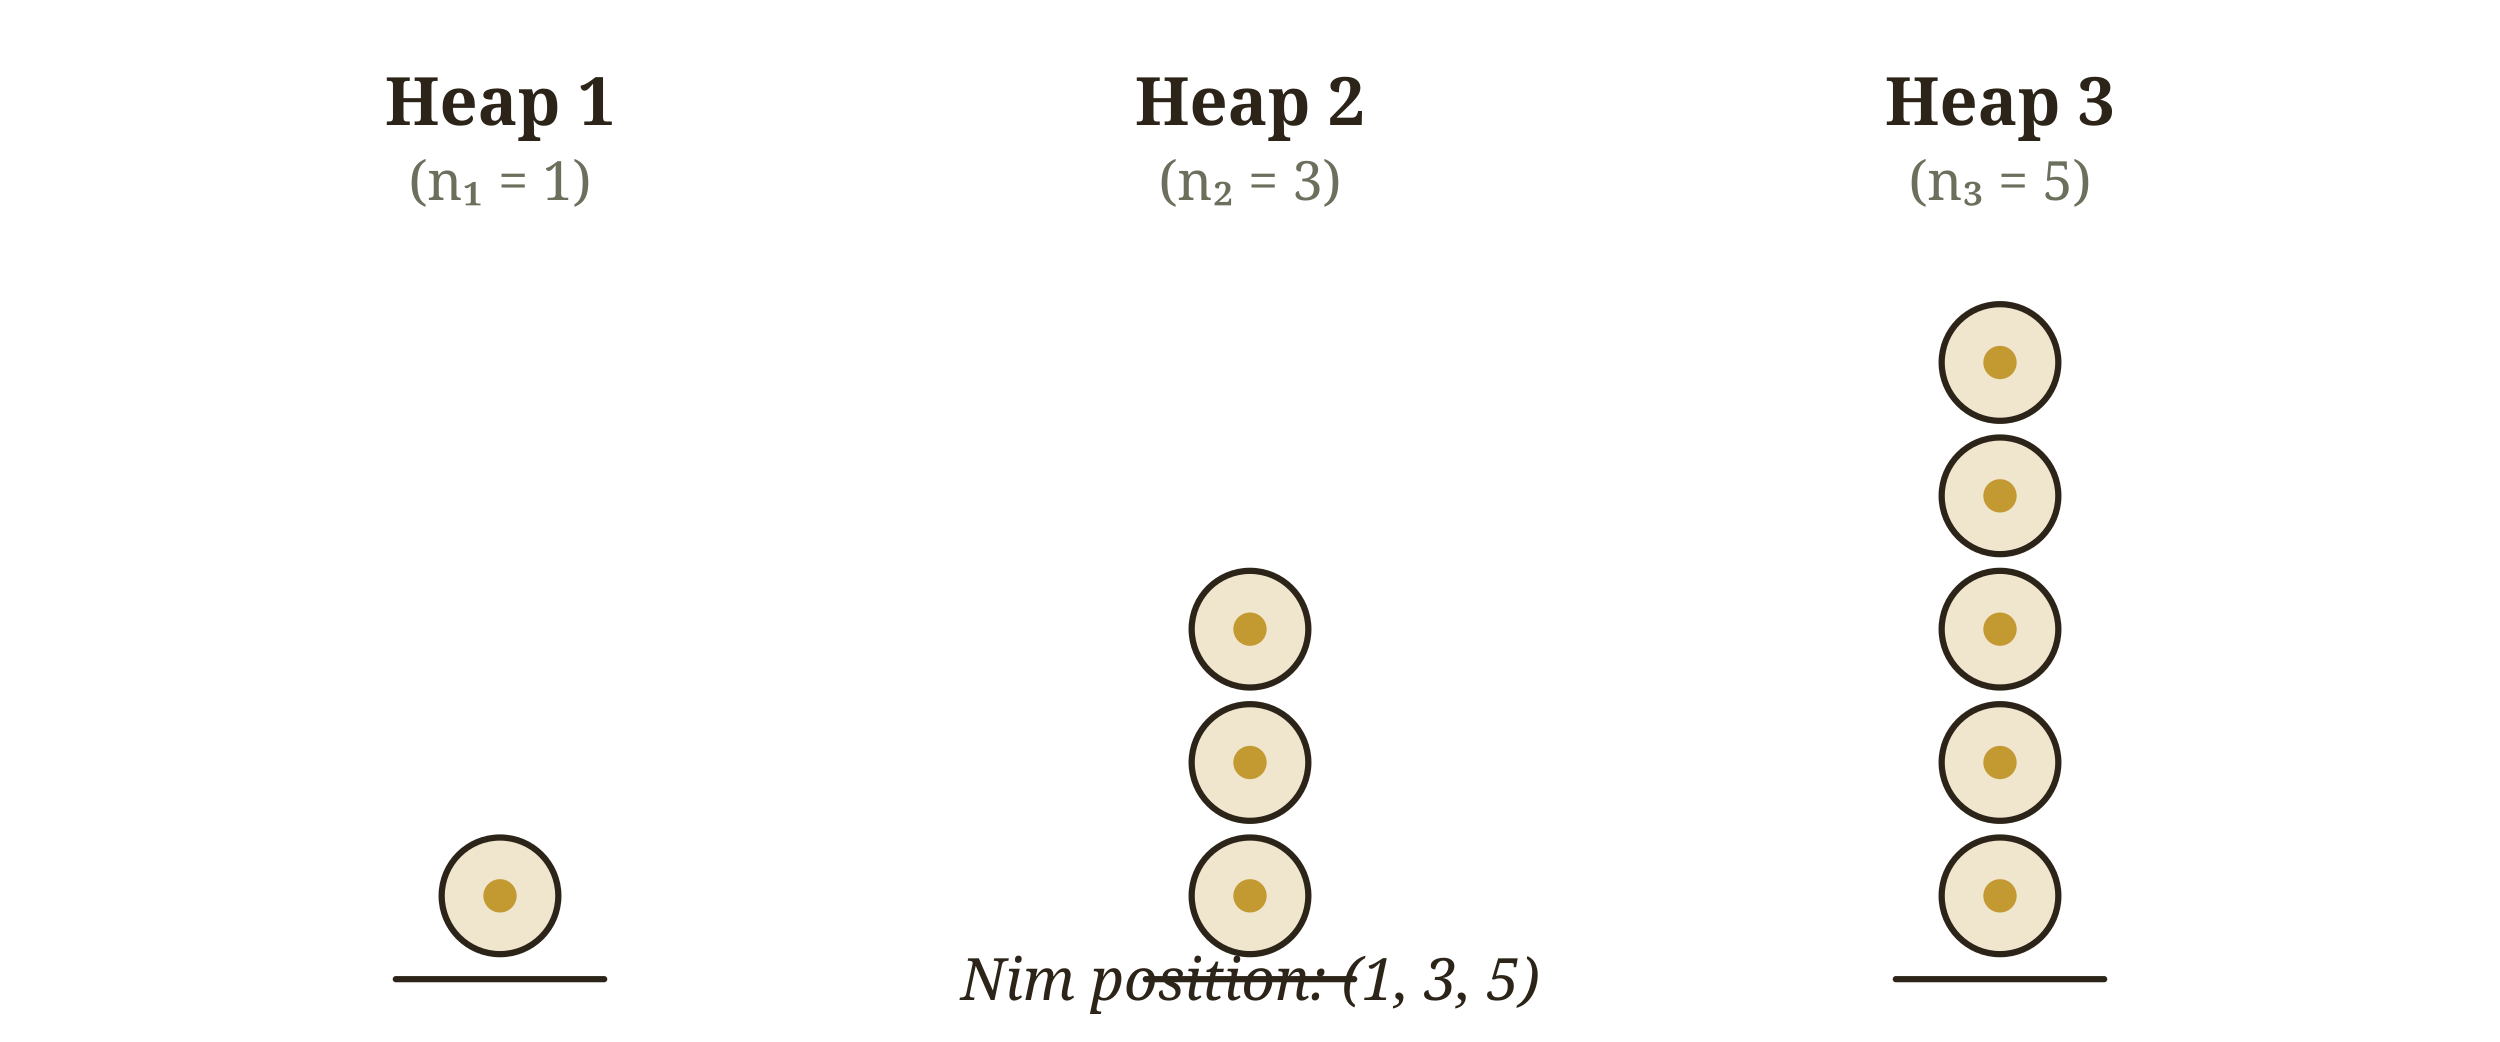
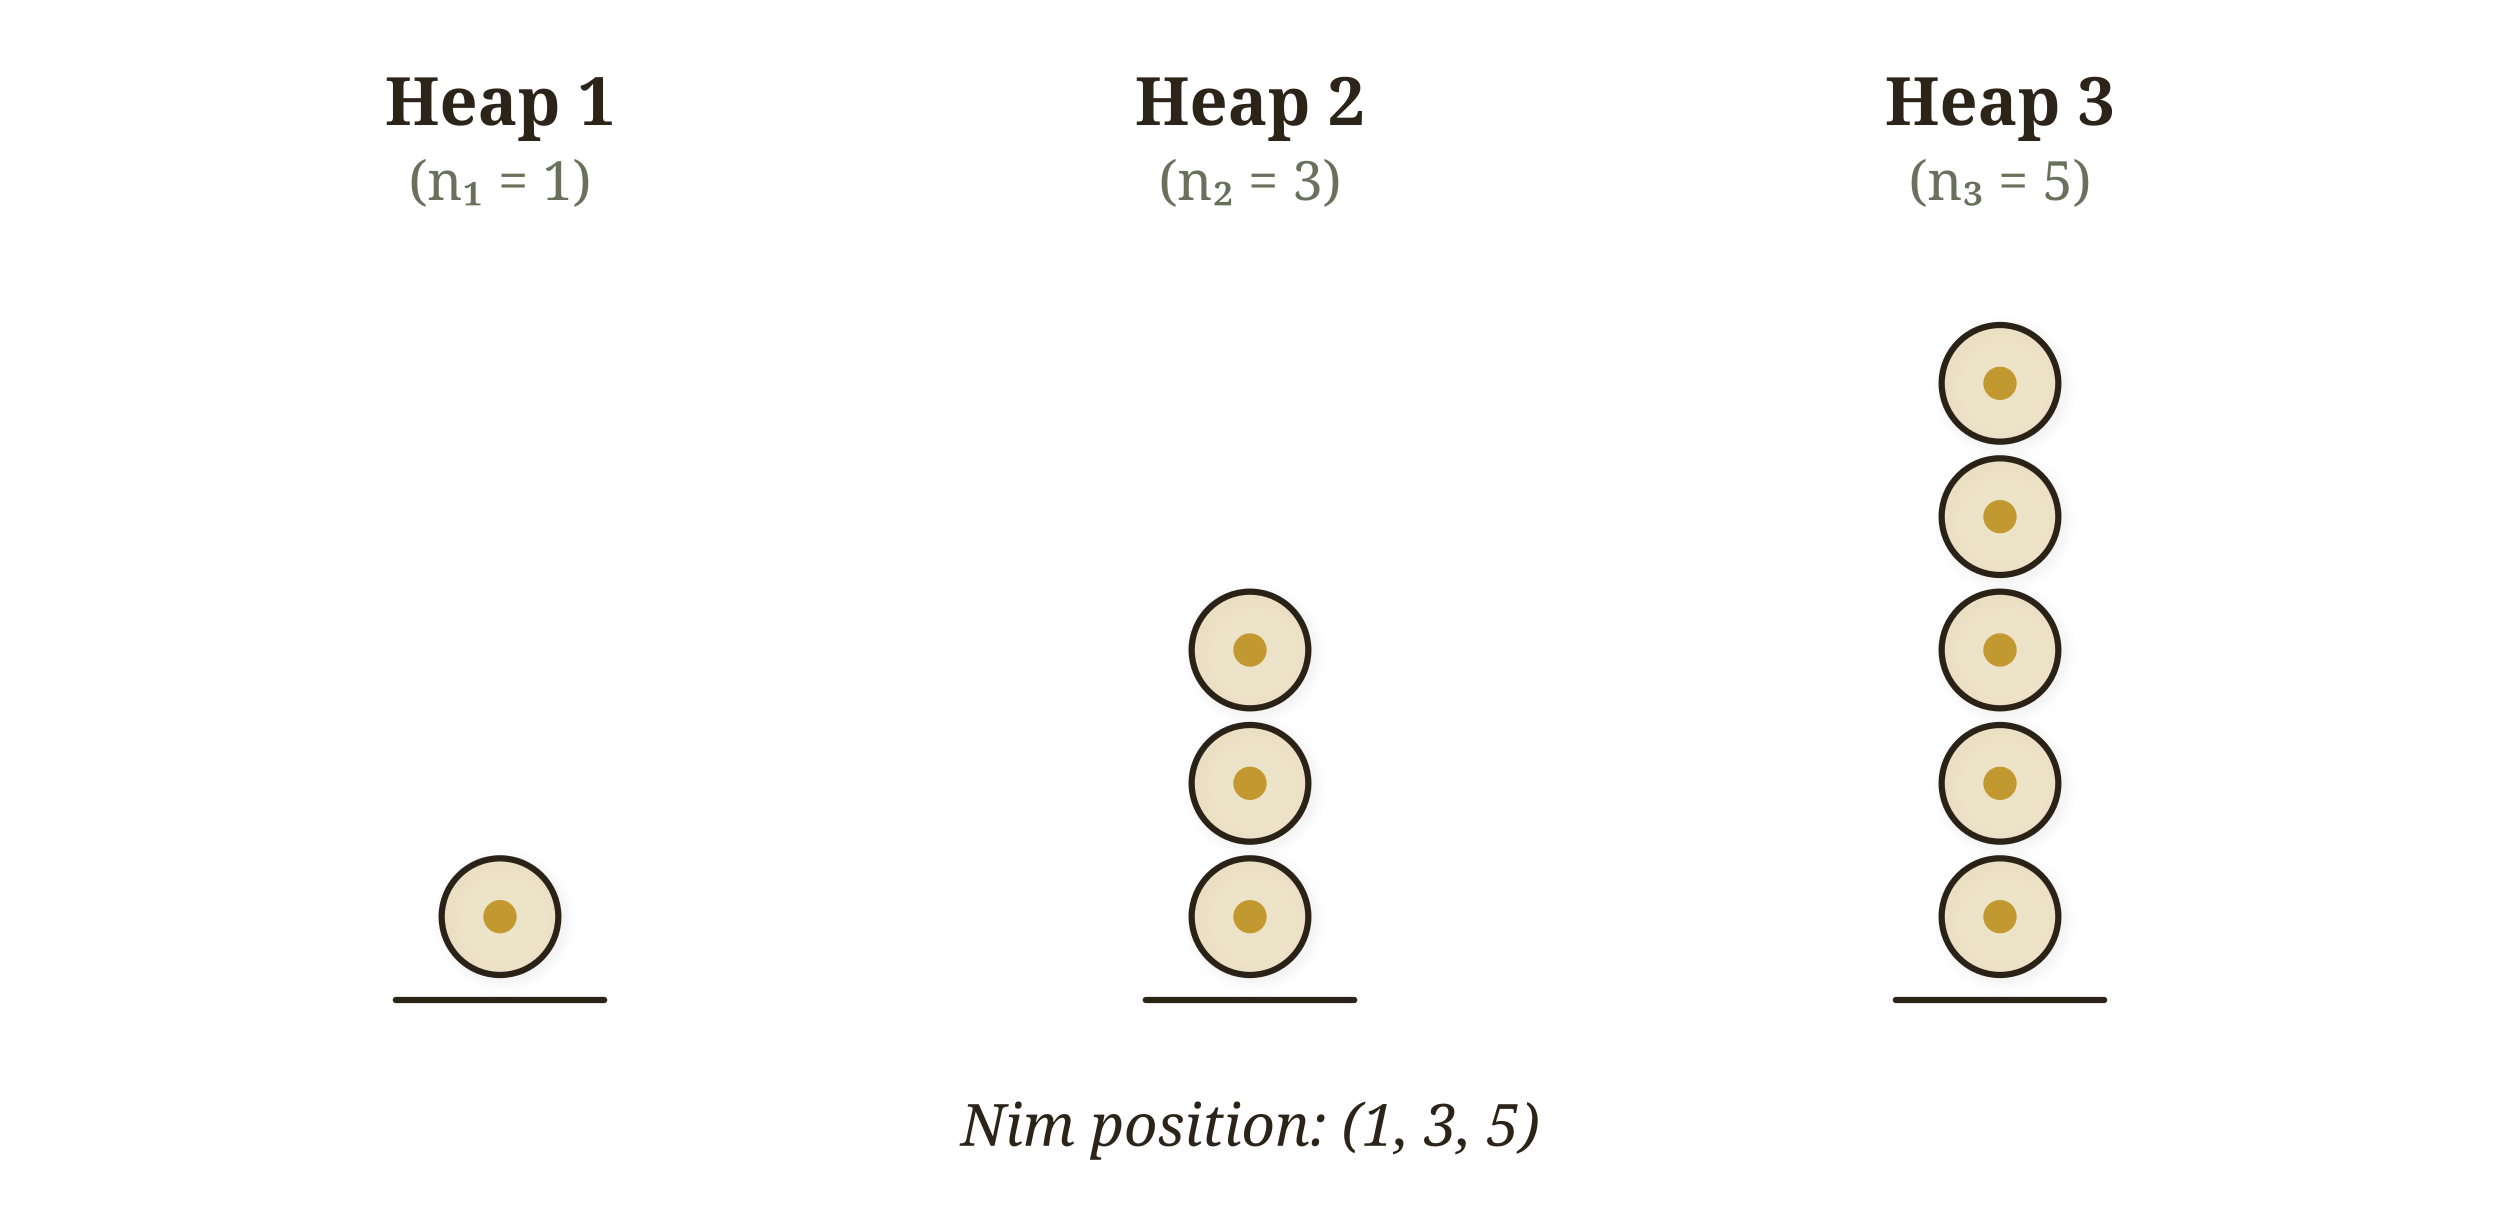
- <svg xmlns="http://www.w3.org/2000/svg" width="600" height="250" viewBox="0 0 600 250">
+ <svg xmlns="http://www.w3.org/2000/svg" width="600" height="290" viewBox="0 0 600 290">
+   <style>
+   @media (prefers-color-scheme: dark) {
+     .bg { fill: #1C1917; }
+     .txt { fill: #E8E0D4; }
+     .txt-sec { fill: #8B9A6B; }
+     .accent { fill: #D4A843; }
+     .accent-stroke { stroke: #D4A843; }
+     .sienna { fill: #C97A50; }
+     .sienna-stroke { stroke: #C97A50; }
+     .olive { fill: #8B9A6B; }
+     .olive-stroke { stroke: #8B9A6B; }
+     .border-stroke { stroke: #44403C; }
+     .line { stroke: #E8E0D4; }
+     .line-light { stroke: #44403C; }
+     .node-fill { fill: #1C1917; }
+     .node-stroke { stroke: #E8E0D4; }
+     .accent-bg { fill: #D4A843; fill-opacity: 0.2; }
+     .olive-bg { fill: #8B9A6B; fill-opacity: 0.2; }
+     .sienna-bg { fill: #C97A50; fill-opacity: 0.2; }
+     .marker-dark { fill: #E8E0D4; }
+     .marker-accent { fill: #D4A843; }
+     .marker-olive { fill: #8B9A6B; }
+     .marker-sienna { fill: #C97A50; }
+     .xor-bg { fill: #D4A843; fill-opacity: 0.12; }
+     .highlight-bg { fill: #D4A843; fill-opacity: 0.08; }
+     .kernel-fill { fill: #D4A843; }
+     .p-fill { fill: #8B9A6B; }
+     .n-fill { fill: #C97A50; }
+   }
+   .dark .bg { fill: #1C1917; }
+   .dark .txt { fill: #E8E0D4; }
+   .dark .txt-sec { fill: #8B9A6B; }
+   .dark .accent { fill: #D4A843; }
+   .dark .accent-stroke { stroke: #D4A843; }
+   .dark .sienna { fill: #C97A50; }
+   .dark .sienna-stroke { stroke: #C97A50; }
+   .dark .olive { fill: #8B9A6B; }
+   .dark .olive-stroke { stroke: #8B9A6B; }
+   .dark .border-stroke { stroke: #44403C; }
+   .dark .line { stroke: #E8E0D4; }
+   .dark .line-light { stroke: #44403C; }
+   .dark .node-fill { fill: #1C1917; }
+   .dark .node-stroke { stroke: #E8E0D4; }
+   .dark .accent-bg { fill: #D4A843; fill-opacity: 0.2; }
+   .dark .olive-bg { fill: #8B9A6B; fill-opacity: 0.2; }
+   .dark .sienna-bg { fill: #C97A50; fill-opacity: 0.2; }
+   .dark .marker-dark { fill: #E8E0D4; }
+   .dark .marker-accent { fill: #D4A843; }
+   .dark .marker-olive { fill: #8B9A6B; }
+   .dark .marker-sienna { fill: #C97A50; }
+   .dark .xor-bg { fill: #D4A843; fill-opacity: 0.12; }
+   .dark .highlight-bg { fill: #D4A843; fill-opacity: 0.08; }
+   .dark .kernel-fill { fill: #D4A843; }
+   .dark .p-fill { fill: #8B9A6B; }
+   .dark .n-fill { fill: #C97A50; }
+ </style>
+   <defs>
+     <marker id="arr" markerWidth="8" markerHeight="6" refX="7" refY="3" orient="auto">
+       <polygon points="0 0, 8 3, 0 6" class="marker-dark" fill="#2C2418" />
+     </marker>
+     <marker id="arr-accent" markerWidth="8" markerHeight="6" refX="7" refY="3" orient="auto">
+       <polygon points="0 0, 8 3, 0 6" class="marker-accent" fill="#B8860B" />
+     </marker>
+     <marker id="arr-olive" markerWidth="8" markerHeight="6" refX="7" refY="3" orient="auto">
+       <polygon points="0 0, 8 3, 0 6" class="marker-olive" fill="#6B705C" />
+     </marker>
+     <marker id="arr-sienna" markerWidth="8" markerHeight="6" refX="7" refY="3" orient="auto">
+       <polygon points="0 0, 8 3, 0 6" class="marker-sienna" fill="#A0522D" />
+     </marker>
+     <filter id="shadow" x="-10%" y="-10%" width="130%" height="130%">
+       <feDropShadow dx="1" dy="1" stdDeviation="1.5" flood-opacity="0.1" />
+     </filter>
+   </defs>
  <g transform="translate(120, 30)">
-     <text x="0" y="0" text-anchor="middle" font-family="Georgia, serif" font-size="16" fill="#2C2418" font-weight="bold">Heap 1</text>
-     <text x="0" y="18" text-anchor="middle" font-family="Georgia, serif" font-size="13" fill="#6B705C">(n₁ = 1)</text>
-     <circle cx="0" cy="185" r="14" fill="#B8860B" fill-opacity="0.2" stroke="#2C2418" stroke-width="1.5" />
-     <circle cx="0" cy="185" r="4" fill="#B8860B" fill-opacity="0.8" />
-     <line x1="-25" y1="205" x2="25" y2="205" stroke="#2C2418" stroke-width="1.5" stroke-linecap="round" />
+     <text x="0" y="0" text-anchor="middle" font-family="Georgia, serif" font-size="16" class="txt" fill="#2C2418" font-weight="bold" font-style="normal">Heap 1</text>
+     <text x="0" y="18" text-anchor="middle" font-family="Georgia, serif" font-size="13" class="txt-sec" fill="#6B705C" font-weight="normal" font-style="normal">(n₁ = 1)</text>
+     <circle cx="0" cy="190" r="14" class="accent-bg node-stroke" fill="#B8860B" stroke="#2C2418" stroke-width="1.5" fill-opacity="0.2" filter="url(#shadow)" />
+     <circle cx="0" cy="190" r="4" class="accent " fill="#B8860B" stroke="none" stroke-width="0" fill-opacity="0.8" />
+     <line x1="-25" y1="210" x2="25" y2="210" class="line" stroke="#2C2418" stroke-width="1.5" stroke-opacity="1" stroke-linecap="round" />
  </g>
  <g transform="translate(300, 30)">
-     <text x="0" y="0" text-anchor="middle" font-family="Georgia, serif" font-size="16" fill="#2C2418" font-weight="bold">Heap 2</text>
-     <text x="0" y="18" text-anchor="middle" font-family="Georgia, serif" font-size="13" fill="#6B705C">(n₂ = 3)</text>
-     <circle cx="0" cy="185" r="14" fill="#B8860B" fill-opacity="0.2" stroke="#2C2418" stroke-width="1.5" />
-     <circle cx="0" cy="185" r="4" fill="#B8860B" fill-opacity="0.8" />
-     <circle cx="0" cy="153" r="14" fill="#B8860B" fill-opacity="0.2" stroke="#2C2418" stroke-width="1.5" />
-     <circle cx="0" cy="153" r="4" fill="#B8860B" fill-opacity="0.8" />
-     <circle cx="0" cy="121" r="14" fill="#B8860B" fill-opacity="0.2" stroke="#2C2418" stroke-width="1.5" />
-     <circle cx="0" cy="121" r="4" fill="#B8860B" fill-opacity="0.8" />
-     <line x1="-25" y1="205" x2="25" y2="205" stroke="#2C2418" stroke-width="1.5" stroke-linecap="round" />
+     <text x="0" y="0" text-anchor="middle" font-family="Georgia, serif" font-size="16" class="txt" fill="#2C2418" font-weight="bold" font-style="normal">Heap 2</text>
+     <text x="0" y="18" text-anchor="middle" font-family="Georgia, serif" font-size="13" class="txt-sec" fill="#6B705C" font-weight="normal" font-style="normal">(n₂ = 3)</text>
+     <circle cx="0" cy="190" r="14" class="accent-bg node-stroke" fill="#B8860B" stroke="#2C2418" stroke-width="1.5" fill-opacity="0.2" filter="url(#shadow)" />
+     <circle cx="0" cy="190" r="4" class="accent " fill="#B8860B" stroke="none" stroke-width="0" fill-opacity="0.8" />
+     <circle cx="0" cy="158" r="14" class="accent-bg node-stroke" fill="#B8860B" stroke="#2C2418" stroke-width="1.5" fill-opacity="0.2" filter="url(#shadow)" />
+     <circle cx="0" cy="158" r="4" class="accent " fill="#B8860B" stroke="none" stroke-width="0" fill-opacity="0.8" />
+     <circle cx="0" cy="126" r="14" class="accent-bg node-stroke" fill="#B8860B" stroke="#2C2418" stroke-width="1.5" fill-opacity="0.2" filter="url(#shadow)" />
+     <circle cx="0" cy="126" r="4" class="accent " fill="#B8860B" stroke="none" stroke-width="0" fill-opacity="0.8" />
+     <line x1="-25" y1="210" x2="25" y2="210" class="line" stroke="#2C2418" stroke-width="1.5" stroke-opacity="1" stroke-linecap="round" />
  </g>
  <g transform="translate(480, 30)">
-     <text x="0" y="0" text-anchor="middle" font-family="Georgia, serif" font-size="16" fill="#2C2418" font-weight="bold">Heap 3</text>
-     <text x="0" y="18" text-anchor="middle" font-family="Georgia, serif" font-size="13" fill="#6B705C">(n₃ = 5)</text>
-     <circle cx="0" cy="185" r="14" fill="#B8860B" fill-opacity="0.2" stroke="#2C2418" stroke-width="1.5" />
-     <circle cx="0" cy="185" r="4" fill="#B8860B" fill-opacity="0.8" />
-     <circle cx="0" cy="153" r="14" fill="#B8860B" fill-opacity="0.2" stroke="#2C2418" stroke-width="1.5" />
-     <circle cx="0" cy="153" r="4" fill="#B8860B" fill-opacity="0.8" />
-     <circle cx="0" cy="121" r="14" fill="#B8860B" fill-opacity="0.2" stroke="#2C2418" stroke-width="1.5" />
-     <circle cx="0" cy="121" r="4" fill="#B8860B" fill-opacity="0.8" />
-     <circle cx="0" cy="89" r="14" fill="#B8860B" fill-opacity="0.2" stroke="#2C2418" stroke-width="1.5" />
-     <circle cx="0" cy="89" r="4" fill="#B8860B" fill-opacity="0.8" />
-     <circle cx="0" cy="57" r="14" fill="#B8860B" fill-opacity="0.2" stroke="#2C2418" stroke-width="1.5" />
-     <circle cx="0" cy="57" r="4" fill="#B8860B" fill-opacity="0.8" />
-     <line x1="-25" y1="205" x2="25" y2="205" stroke="#2C2418" stroke-width="1.5" stroke-linecap="round" />
+     <text x="0" y="0" text-anchor="middle" font-family="Georgia, serif" font-size="16" class="txt" fill="#2C2418" font-weight="bold" font-style="normal">Heap 3</text>
+     <text x="0" y="18" text-anchor="middle" font-family="Georgia, serif" font-size="13" class="txt-sec" fill="#6B705C" font-weight="normal" font-style="normal">(n₃ = 5)</text>
+     <circle cx="0" cy="190" r="14" class="accent-bg node-stroke" fill="#B8860B" stroke="#2C2418" stroke-width="1.5" fill-opacity="0.2" filter="url(#shadow)" />
+     <circle cx="0" cy="190" r="4" class="accent " fill="#B8860B" stroke="none" stroke-width="0" fill-opacity="0.8" />
+     <circle cx="0" cy="158" r="14" class="accent-bg node-stroke" fill="#B8860B" stroke="#2C2418" stroke-width="1.5" fill-opacity="0.2" filter="url(#shadow)" />
+     <circle cx="0" cy="158" r="4" class="accent " fill="#B8860B" stroke="none" stroke-width="0" fill-opacity="0.8" />
+     <circle cx="0" cy="126" r="14" class="accent-bg node-stroke" fill="#B8860B" stroke="#2C2418" stroke-width="1.5" fill-opacity="0.2" filter="url(#shadow)" />
+     <circle cx="0" cy="126" r="4" class="accent " fill="#B8860B" stroke="none" stroke-width="0" fill-opacity="0.8" />
+     <circle cx="0" cy="94" r="14" class="accent-bg node-stroke" fill="#B8860B" stroke="#2C2418" stroke-width="1.5" fill-opacity="0.2" filter="url(#shadow)" />
+     <circle cx="0" cy="94" r="4" class="accent " fill="#B8860B" stroke="none" stroke-width="0" fill-opacity="0.8" />
+     <circle cx="0" cy="62" r="14" class="accent-bg node-stroke" fill="#B8860B" stroke="#2C2418" stroke-width="1.5" fill-opacity="0.2" filter="url(#shadow)" />
+     <circle cx="0" cy="62" r="4" class="accent " fill="#B8860B" stroke="none" stroke-width="0" fill-opacity="0.8" />
+     <line x1="-25" y1="210" x2="25" y2="210" class="line" stroke="#2C2418" stroke-width="1.5" stroke-opacity="1" stroke-linecap="round" />
  </g>
-   <text x="300" y="240" text-anchor="middle" font-family="Georgia, serif" font-size="14" fill="#2C2418" font-style="italic">Nim position: (1, 3, 5)</text>
+   <text x="300" y="275" text-anchor="middle" font-family="Georgia, serif" font-size="14" class="txt" fill="#2C2418" font-weight="normal" font-style="italic">Nim position: (1, 3, 5)</text>
</svg>
